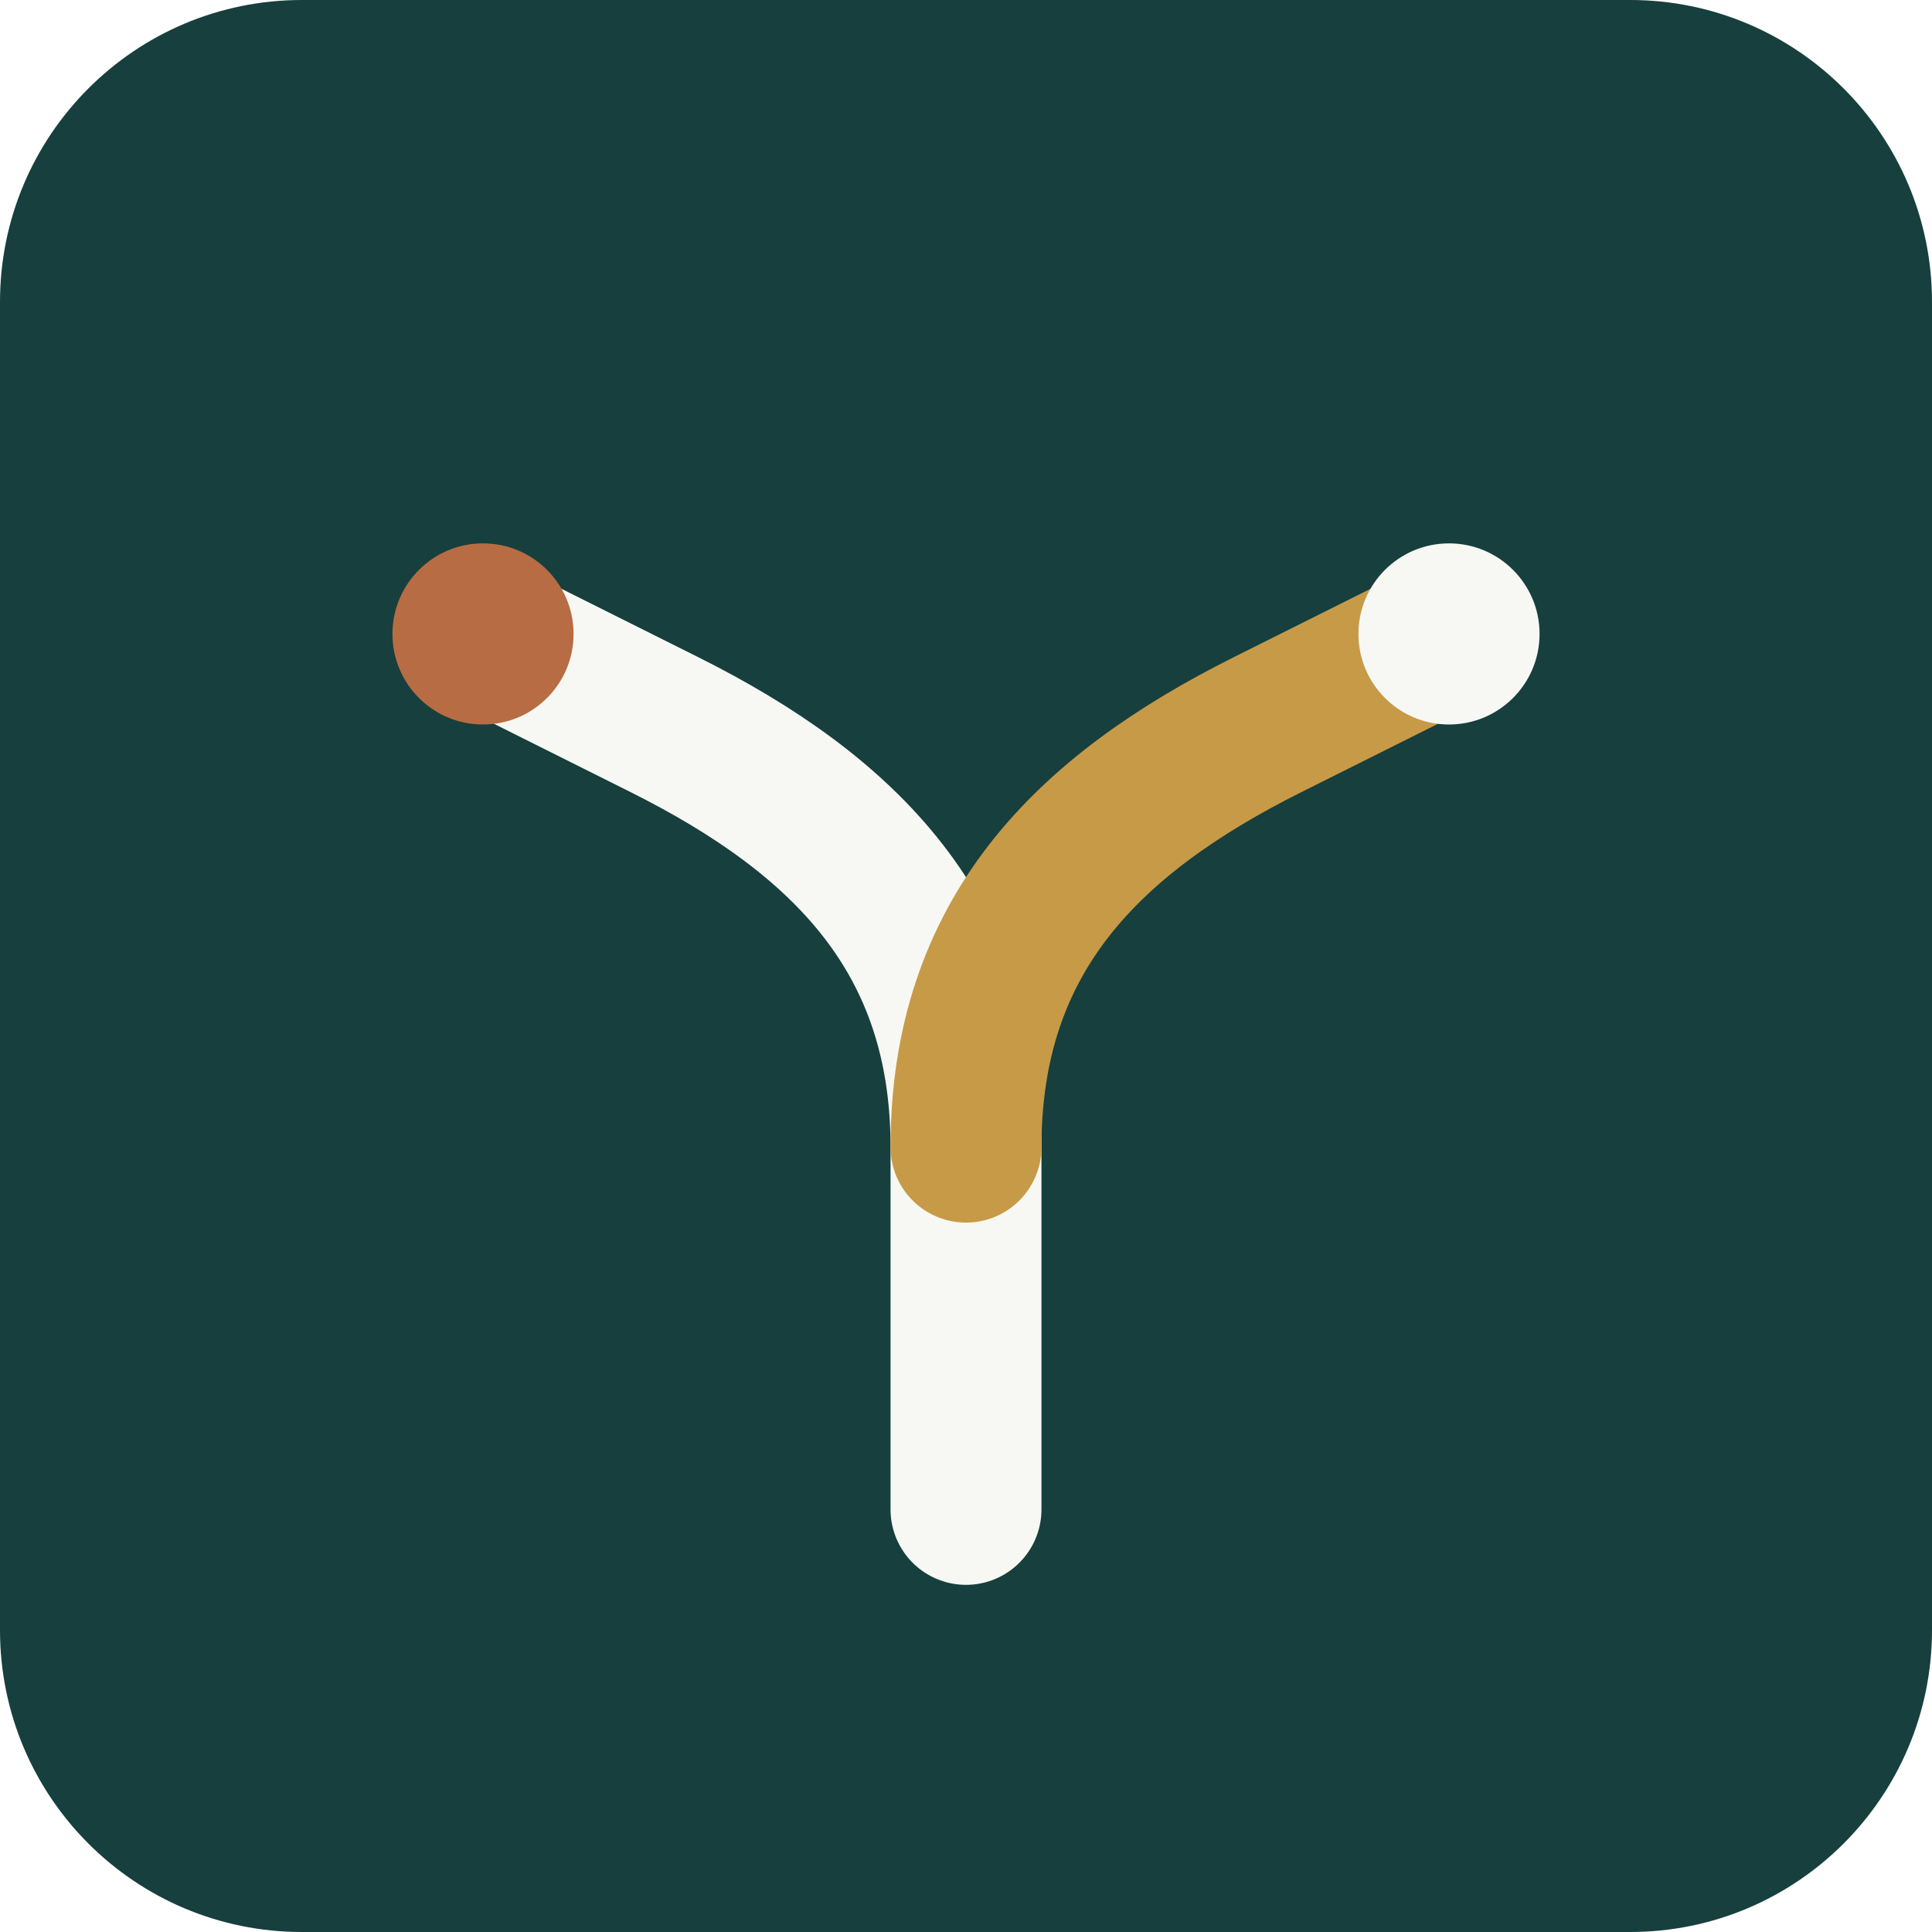
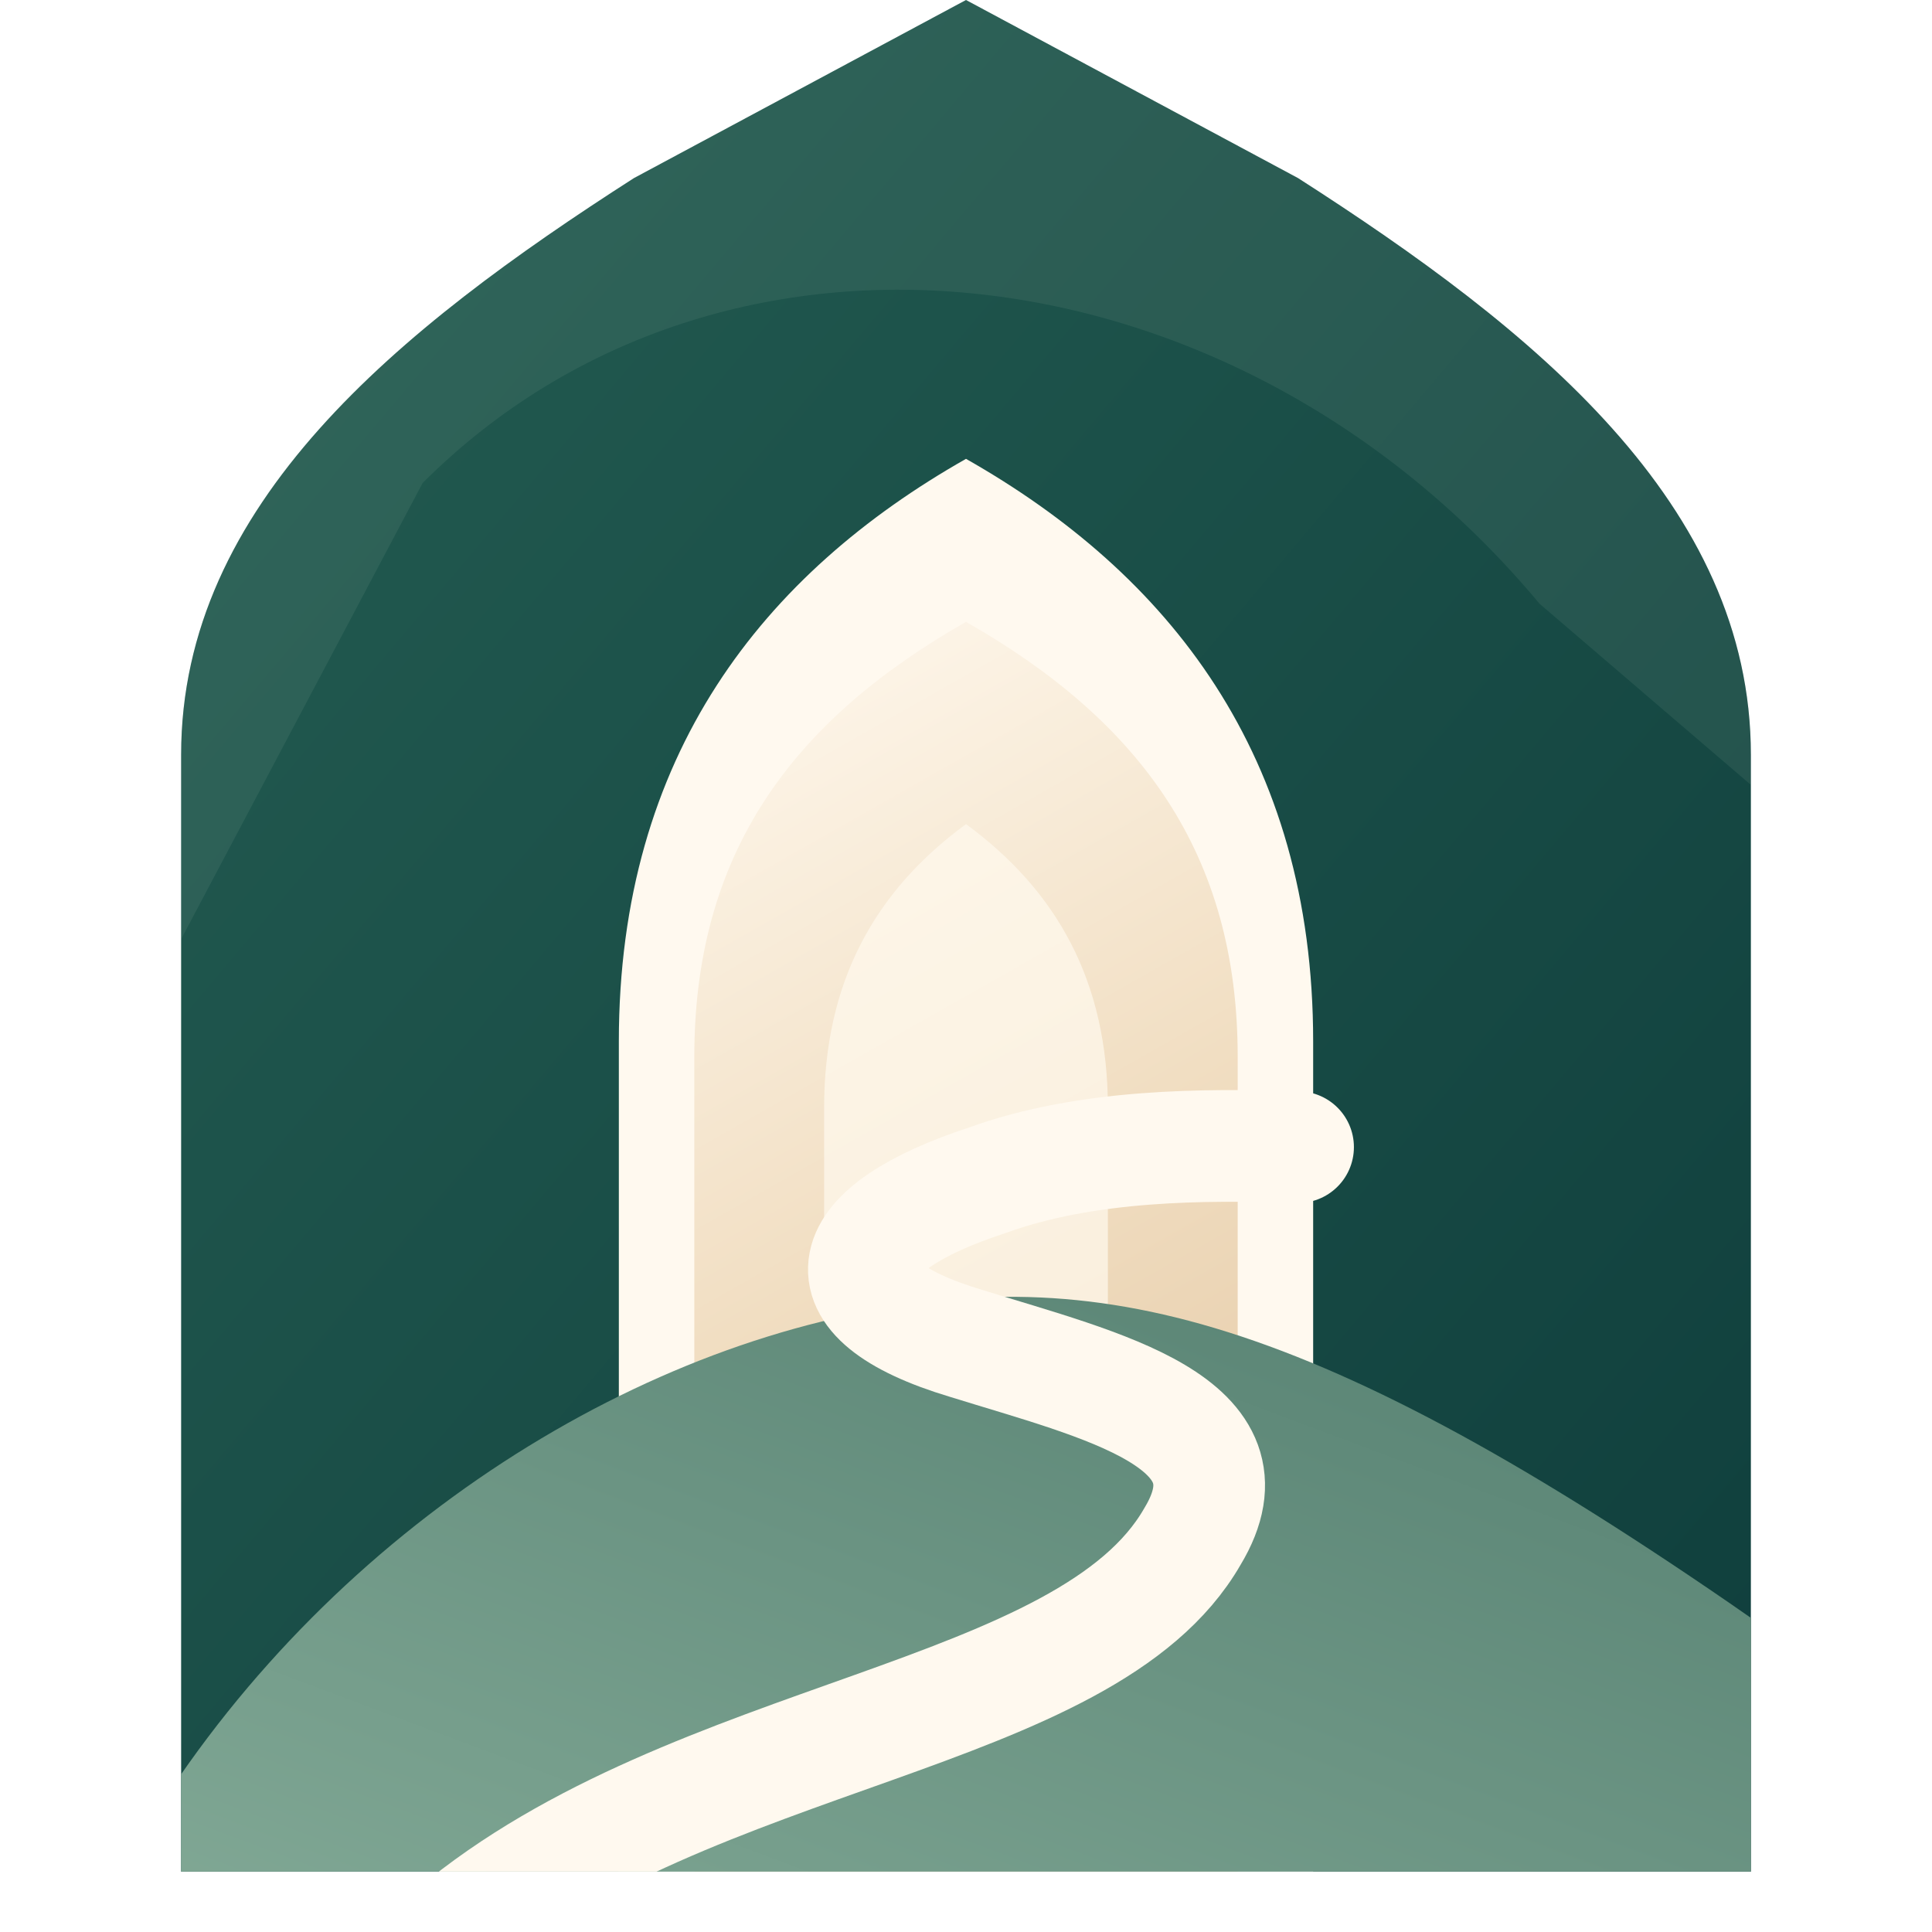
<svg xmlns="http://www.w3.org/2000/svg" viewBox="0 0 64 64" role="img" aria-labelledby="title desc">
-   <rect width="64" height="64" rx="10" fill="#173F3D" />
-   <path d="M32 50V38C32 31 28 27 22 24L16 21" fill="none" stroke="#F7F8F3" stroke-width="5" stroke-linecap="round" stroke-linejoin="round" />
-   <path d="M32 38C32 31 36 27 42 24L48 21" fill="none" stroke="#C79A47" stroke-width="5" stroke-linecap="round" stroke-linejoin="round" />
-   <circle cx="16" cy="21" r="3" fill="#B86C43" />
-   <circle cx="48" cy="21" r="3" fill="#F7F8F3" />
+   <defs>
+     <linearGradient id="arch" x1="0" y1="0" x2="1" y2="1">
+       <stop offset="0" stop-color="#245D52" />
+       <stop offset="1" stop-color="#0F3E3C" />
+     </linearGradient>
+     <linearGradient id="light" x1="0" y1="0" x2=".25" y2="1">
+       <stop offset="0" stop-color="#FFF9EF" />
+       <stop offset=".55" stop-color="#F1DEC2" />
+       <stop offset="1" stop-color="#E4C9A5" />
+     </linearGradient>
+     <linearGradient id="ground" x1="0" y1="1" x2="1" y2="0">
+       <stop offset="0" stop-color="#82A996" />
+       <stop offset="1" stop-color="#547F70" />
+     </linearGradient>
+     <clipPath id="niche">
+       <path d="M6 62V25C6 16.7 13.2 10.9 21 5.9L32 0L43 5.9C50.8 10.9 58 16.7 58 25V62Z" />
+     </clipPath>
+   </defs>
+   <path d="M6 62V25C6 16.7 13.2 10.9 21 5.9L32 0L43 5.9C50.8 10.9 58 16.7 58 25V62Z" fill="url(#arch)" />
+   <g clip-path="url(#niche)">
+     <path d="M14 16C24 6 41 8 51 20L58 26V0H5V33Z" fill="#96B5A5" opacity=".12" />
+     <path d="M20.5 62V34.5C20.5 25 25.3 19 32 15.2C38.7 19 43.5 25 43.5 34.5V62Z" fill="#FFF9EF" />
+     <path d="M23 62V35C23 28.3 26.2 23.9 32 20.6C37.8 23.9 41 28.3 41 35V62Z" fill="url(#light)" />
+     <path d="M27.3 54V36.7C27.3 32.5 29 29.5 32 27.3C35 29.5 36.7 32.5 36.7 36.7V54Z" fill="#FFF9EE" opacity=".7" />
+     <path d="M4 62C9.5 52 19.5 45.1 29 43.4C37.4 41.8 45 44.3 60 55V64H4Z" fill="url(#ground)" />
+     <path d="M15 64C23 57.3 36 57 39.5 50.9C41.8 47.1 36.5 45.9 32 44.5C27 43 27.8 40.7 32.7 39.1C36 37.9 39.9 37.9 43 38" fill="none" stroke="#FFF9EF" stroke-width="3.7" stroke-linecap="round" stroke-linejoin="round" />
+   </g>
</svg>
